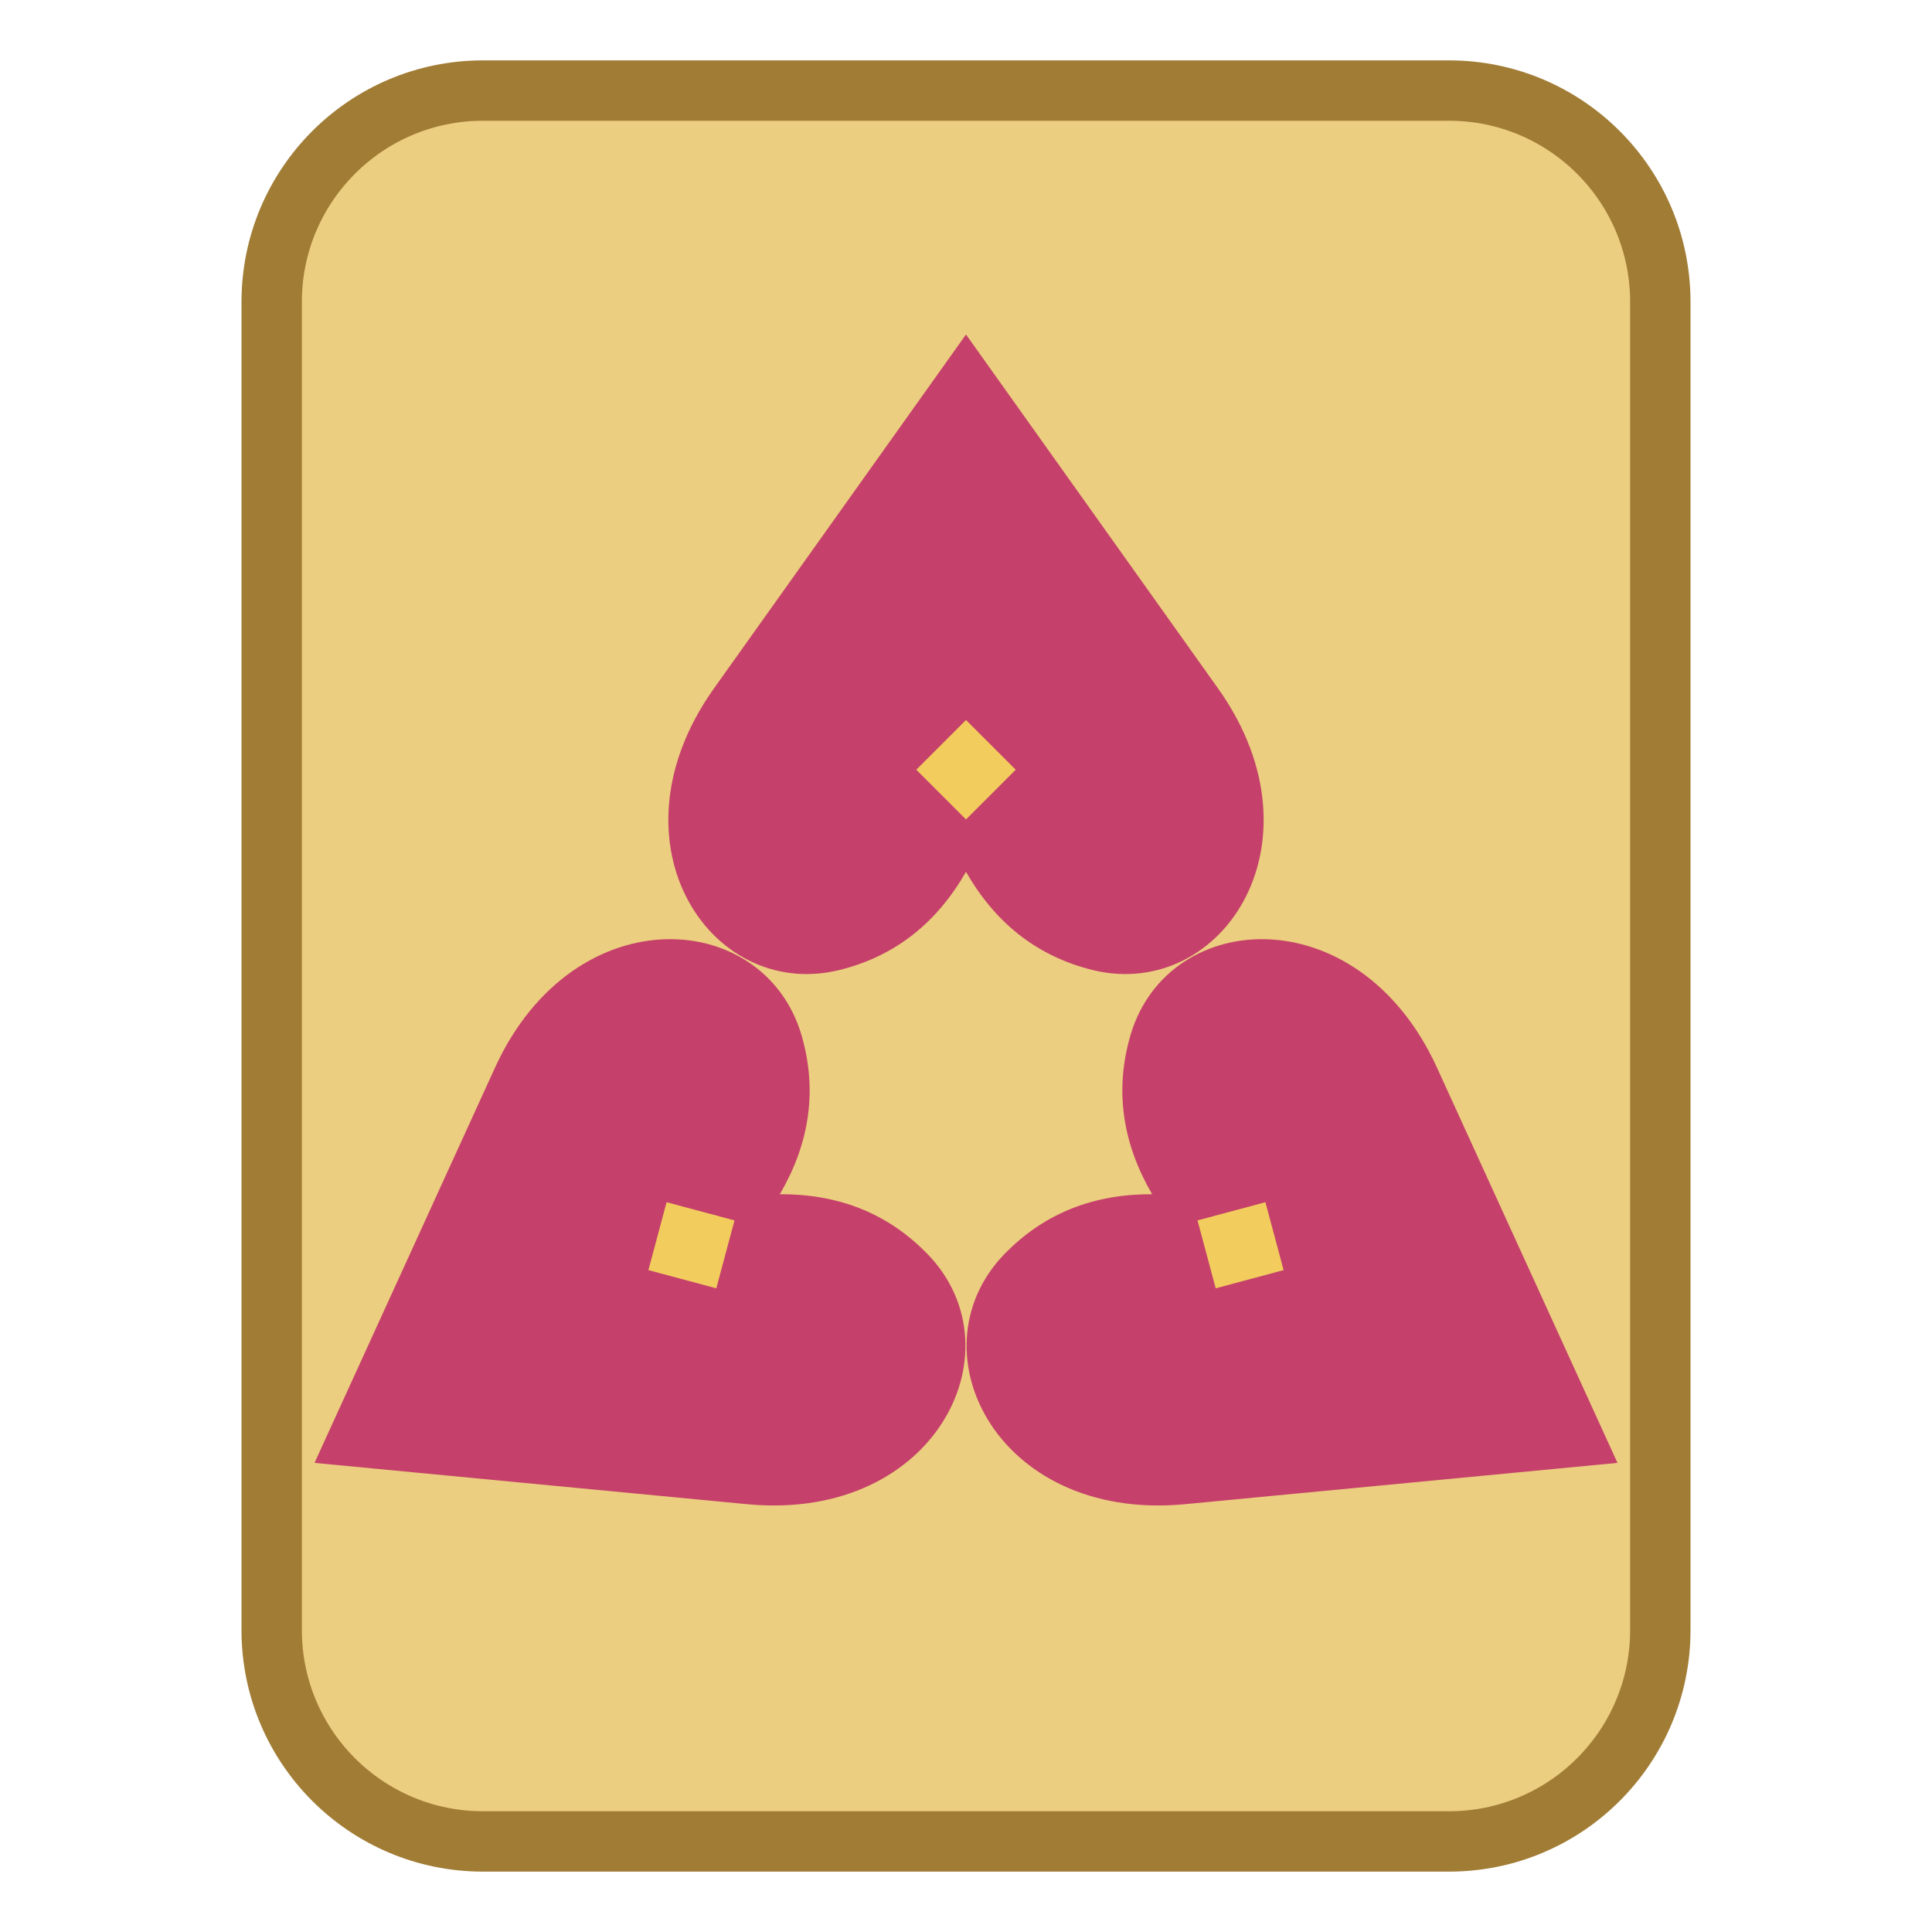
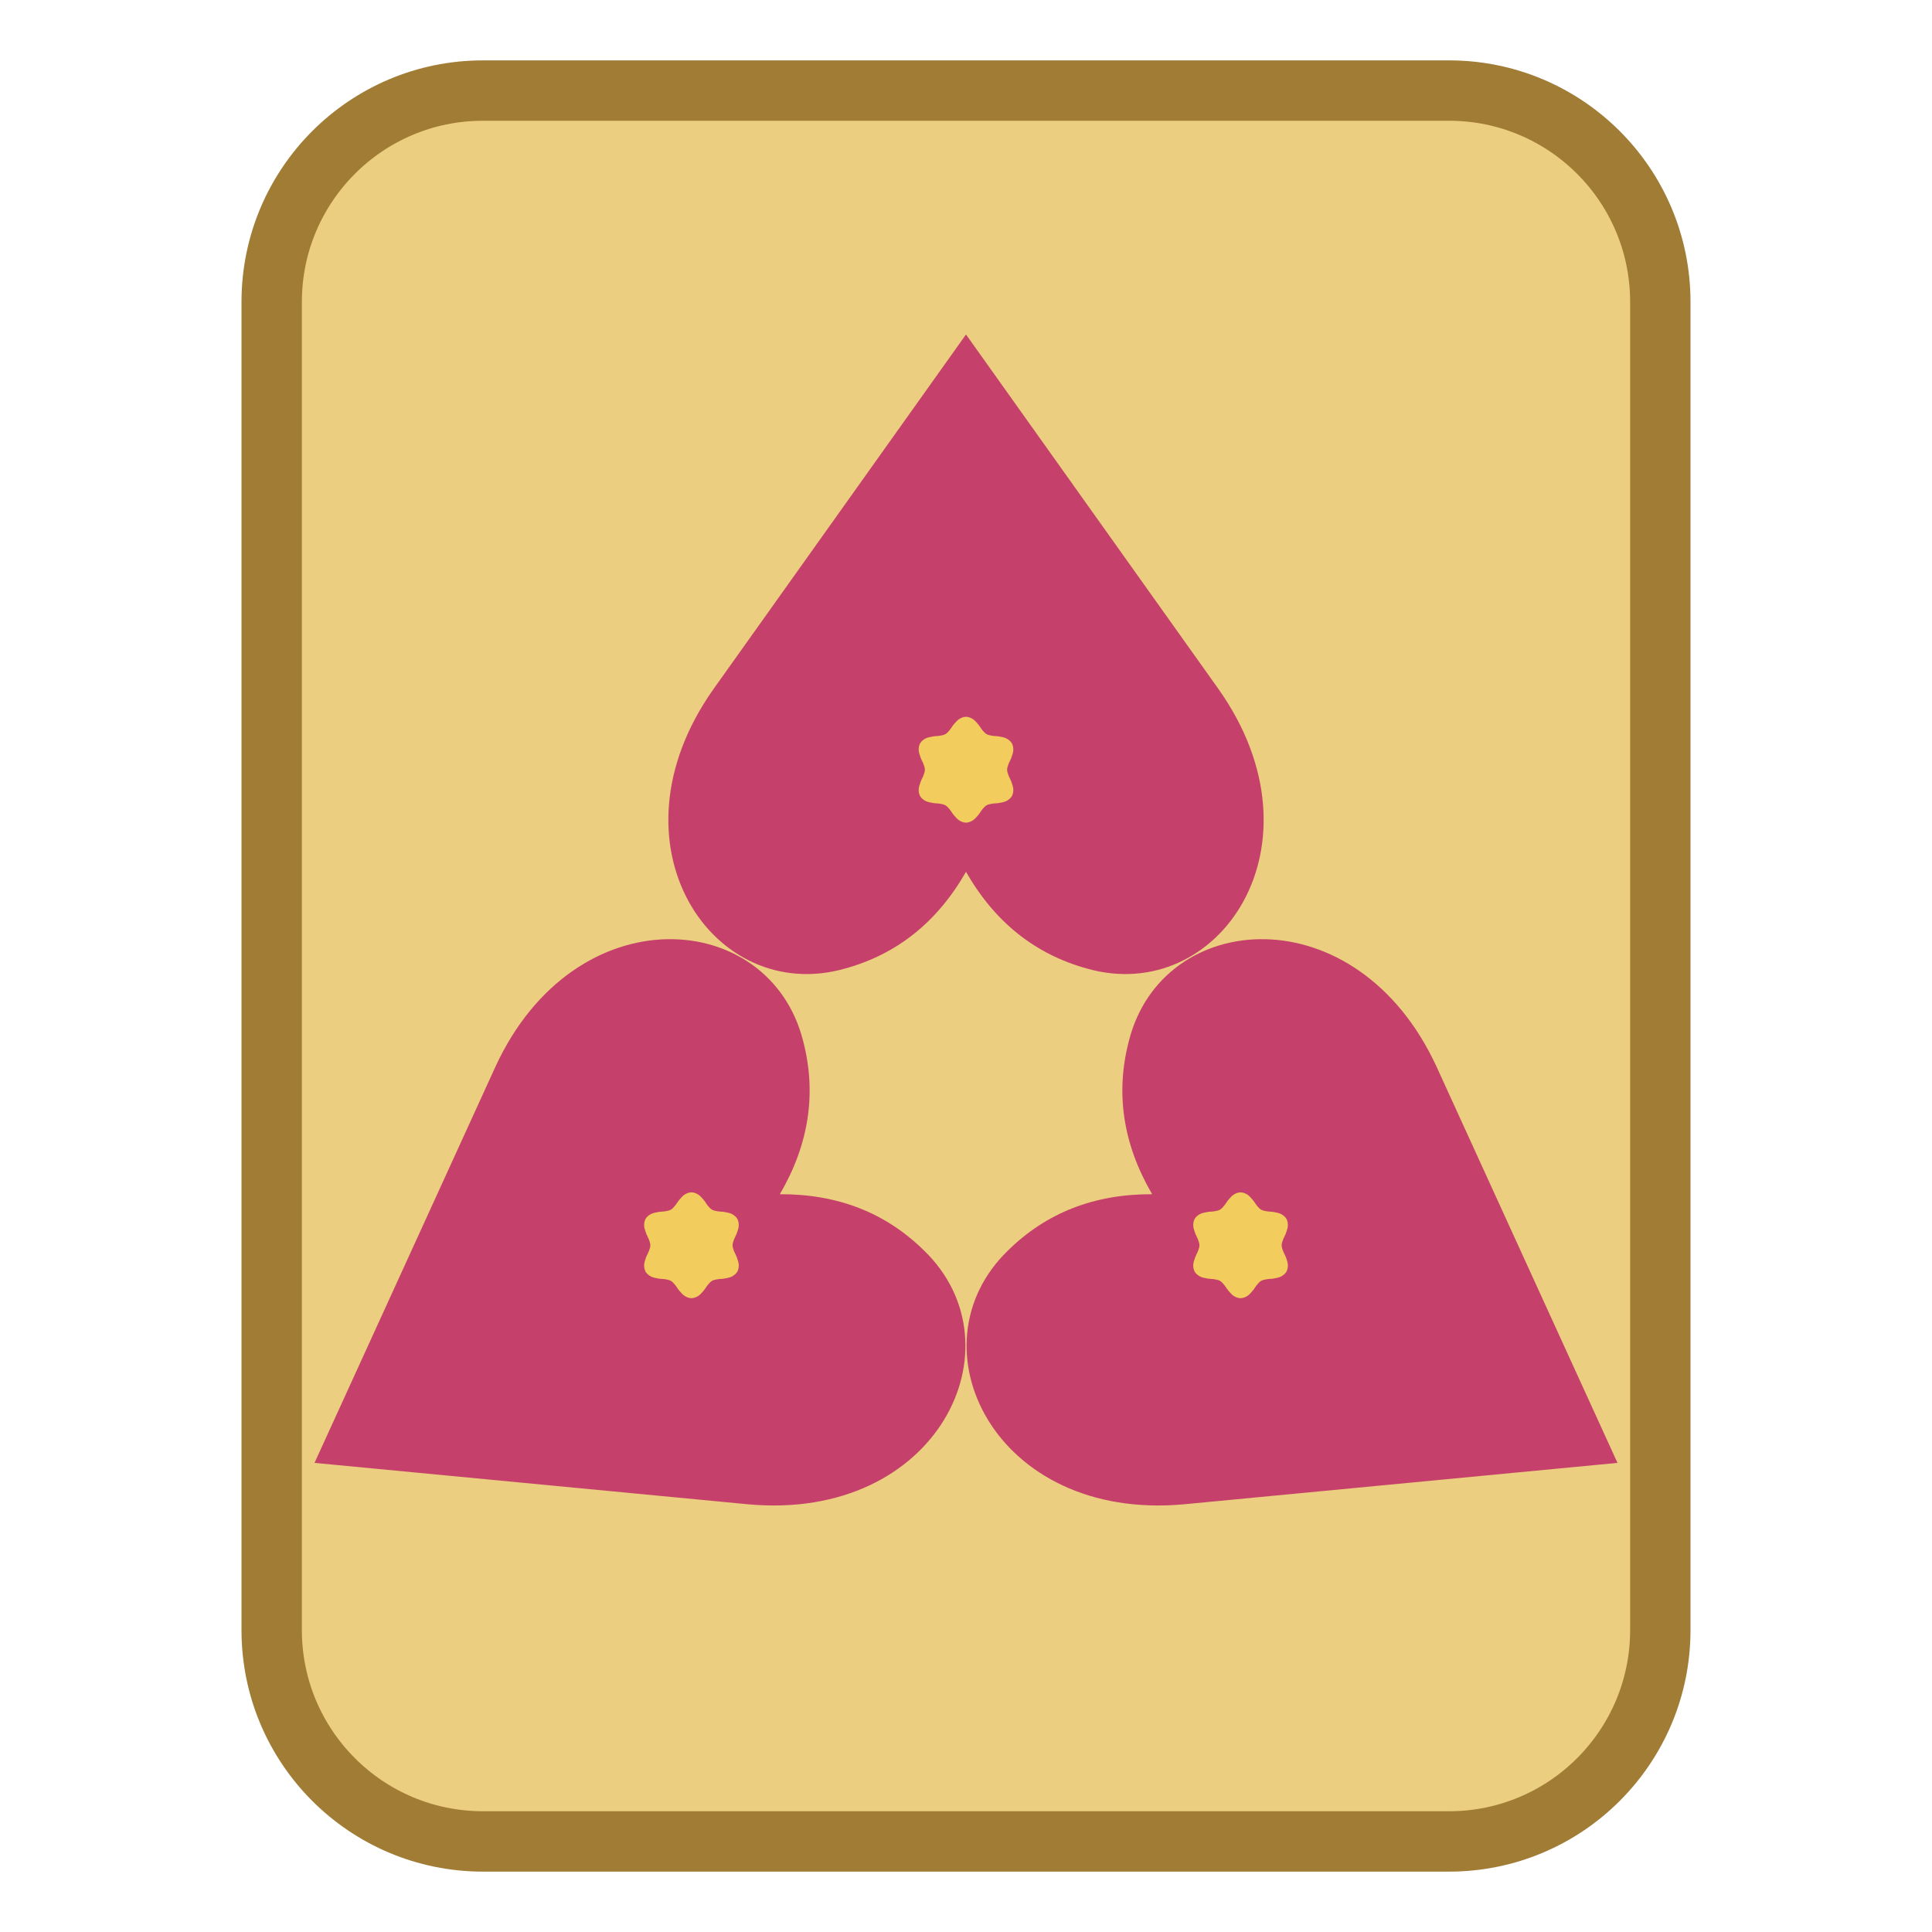
<svg xmlns="http://www.w3.org/2000/svg" viewBox="0 0 64 64" fill="none" role="img" aria-label="向外开花">
  <rect x="9" y="3" width="46" height="58" rx="7" fill="#ECCE80" stroke="#A17C35" stroke-width="2" />
  <g transform="translate(32 36) scale(0.89) translate(-32 -36)">
    <g transform="rotate(0 32 36)">
      <g transform="translate(0 -3) rotate(0 32 29)">
        <path d="M32 11 L41.4 24.2 C45.5 30 41.4 36 36.5 34.6 Q33.6 33.8 32 31 Q30.4 33.8 27.5 34.6 C22.6 36 18.5 30 22.6 24.2 Z" fill="#C5416B" />
-         <path d="M32 25.35 L33.85 27.2 L32 29.05 L30.15 27.2 Z" fill="#F2CD5D" />
+         <path d="M32 28.53C32.083 28.53 32.173 28.564 32.249 28.611C32.324 28.657 32.393 28.74 32.453 28.81C32.513 28.879 32.558 28.966 32.61 29.027C32.662 29.088 32.705 29.14 32.765 29.175C32.825 29.21 32.892 29.221 32.971 29.235C33.049 29.25 33.147 29.245 33.237 29.263C33.328 29.28 33.434 29.298 33.512 29.34C33.59 29.382 33.665 29.443 33.706 29.515C33.748 29.587 33.763 29.682 33.761 29.771C33.758 29.86 33.72 29.96 33.69 30.047C33.66 30.134 33.608 30.216 33.581 30.292C33.554 30.367 33.53 30.431 33.53 30.5C33.53 30.569 33.554 30.633 33.581 30.708C33.608 30.784 33.66 30.866 33.69 30.953C33.72 31.04 33.758 31.14 33.761 31.229C33.763 31.318 33.748 31.413 33.706 31.485C33.665 31.557 33.59 31.618 33.512 31.66C33.434 31.702 33.328 31.72 33.237 31.737C33.147 31.755 33.049 31.75 32.971 31.765C32.892 31.779 32.825 31.79 32.765 31.825C32.705 31.86 32.662 31.912 32.61 31.973C32.558 32.034 32.513 32.121 32.453 32.19C32.393 32.26 32.324 32.343 32.249 32.389C32.173 32.436 32.083 32.47 32 32.47C31.917 32.47 31.827 32.436 31.751 32.389C31.676 32.343 31.607 32.26 31.547 32.19C31.487 32.121 31.442 32.034 31.39 31.973C31.338 31.912 31.295 31.86 31.235 31.825C31.175 31.79 31.108 31.779 31.029 31.765C30.951 31.75 30.853 31.755 30.763 31.737C30.672 31.72 30.566 31.702 30.488 31.66C30.41 31.618 30.335 31.557 30.294 31.485C30.253 31.413 30.237 31.318 30.239 31.229C30.242 31.14 30.28 31.04 30.31 30.953C30.34 30.866 30.392 30.784 30.419 30.708C30.446 30.633 30.47 30.569 30.47 30.5C30.47 30.431 30.446 30.367 30.419 30.292C30.392 30.216 30.34 30.134 30.31 30.047C30.28 29.96 30.242 29.86 30.239 29.771C30.237 29.682 30.253 29.587 30.294 29.515C30.335 29.443 30.41 29.382 30.488 29.34C30.566 29.298 30.672 29.28 30.763 29.263C30.853 29.245 30.951 29.25 31.029 29.235C31.108 29.221 31.175 29.21 31.235 29.175C31.295 29.14 31.338 29.088 31.39 29.027C31.442 28.966 31.487 28.879 31.547 28.81C31.607 28.74 31.676 28.657 31.751 28.611C31.827 28.564 31.917 28.53 32 28.53Z" transform="translate(0 -3.3)" fill="#F2CD5D" />
      </g>
    </g>
    <g transform="rotate(120 32 36)">
      <g transform="translate(0 -3) rotate(0 32 29)">
        <path d="M32 11 L41.4 24.2 C45.5 30 41.4 36 36.5 34.6 Q33.6 33.8 32 31 Q30.4 33.8 27.5 34.6 C22.6 36 18.5 30 22.6 24.2 Z" fill="#C5416B" />
-         <path d="M32 25.35 L33.85 27.2 L32 29.05 L30.15 27.2 Z" fill="#F2CD5D" />
+         <path d="M32 28.53C32.083 28.53 32.173 28.564 32.249 28.611C32.324 28.657 32.393 28.74 32.453 28.81C32.513 28.879 32.558 28.966 32.61 29.027C32.662 29.088 32.705 29.14 32.765 29.175C32.825 29.21 32.892 29.221 32.971 29.235C33.049 29.25 33.147 29.245 33.237 29.263C33.328 29.28 33.434 29.298 33.512 29.34C33.59 29.382 33.665 29.443 33.706 29.515C33.748 29.587 33.763 29.682 33.761 29.771C33.758 29.86 33.72 29.96 33.69 30.047C33.66 30.134 33.608 30.216 33.581 30.292C33.554 30.367 33.53 30.431 33.53 30.5C33.53 30.569 33.554 30.633 33.581 30.708C33.608 30.784 33.66 30.866 33.69 30.953C33.72 31.04 33.758 31.14 33.761 31.229C33.763 31.318 33.748 31.413 33.706 31.485C33.665 31.557 33.59 31.618 33.512 31.66C33.434 31.702 33.328 31.72 33.237 31.737C33.147 31.755 33.049 31.75 32.971 31.765C32.892 31.779 32.825 31.79 32.765 31.825C32.705 31.86 32.662 31.912 32.61 31.973C32.558 32.034 32.513 32.121 32.453 32.19C32.393 32.26 32.324 32.343 32.249 32.389C32.173 32.436 32.083 32.47 32 32.47C31.917 32.47 31.827 32.436 31.751 32.389C31.676 32.343 31.607 32.26 31.547 32.19C31.487 32.121 31.442 32.034 31.39 31.973C31.338 31.912 31.295 31.86 31.235 31.825C31.175 31.79 31.108 31.779 31.029 31.765C30.951 31.75 30.853 31.755 30.763 31.737C30.672 31.72 30.566 31.702 30.488 31.66C30.41 31.618 30.335 31.557 30.294 31.485C30.253 31.413 30.237 31.318 30.239 31.229C30.242 31.14 30.28 31.04 30.31 30.953C30.34 30.866 30.392 30.784 30.419 30.708C30.446 30.633 30.47 30.569 30.47 30.5C30.47 30.431 30.446 30.367 30.419 30.292C30.392 30.216 30.34 30.134 30.31 30.047C30.28 29.96 30.242 29.86 30.239 29.771C30.237 29.682 30.253 29.587 30.294 29.515C30.335 29.443 30.41 29.382 30.488 29.34C30.566 29.298 30.672 29.28 30.763 29.263C30.853 29.245 30.951 29.25 31.029 29.235C31.108 29.221 31.175 29.21 31.235 29.175C31.295 29.14 31.338 29.088 31.39 29.027C31.442 28.966 31.487 28.879 31.547 28.81C31.607 28.74 31.676 28.657 31.751 28.611C31.827 28.564 31.917 28.53 32 28.53Z" transform="translate(0 -3.3)" fill="#F2CD5D" />
      </g>
    </g>
    <g transform="rotate(240 32 36)">
      <g transform="translate(0 -3) rotate(0 32 29)">
        <path d="M32 11 L41.4 24.2 C45.5 30 41.4 36 36.5 34.6 Q33.6 33.8 32 31 Q30.4 33.8 27.5 34.6 C22.6 36 18.5 30 22.6 24.2 Z" fill="#C5416B" />
-         <path d="M32 25.35 L33.85 27.2 L32 29.05 L30.15 27.2 Z" fill="#F2CD5D" />
+         <path d="M32 28.53C32.083 28.53 32.173 28.564 32.249 28.611C32.324 28.657 32.393 28.74 32.453 28.81C32.513 28.879 32.558 28.966 32.61 29.027C32.662 29.088 32.705 29.14 32.765 29.175C32.825 29.21 32.892 29.221 32.971 29.235C33.049 29.25 33.147 29.245 33.237 29.263C33.328 29.28 33.434 29.298 33.512 29.34C33.59 29.382 33.665 29.443 33.706 29.515C33.748 29.587 33.763 29.682 33.761 29.771C33.758 29.86 33.72 29.96 33.69 30.047C33.66 30.134 33.608 30.216 33.581 30.292C33.554 30.367 33.53 30.431 33.53 30.5C33.53 30.569 33.554 30.633 33.581 30.708C33.608 30.784 33.66 30.866 33.69 30.953C33.72 31.04 33.758 31.14 33.761 31.229C33.763 31.318 33.748 31.413 33.706 31.485C33.665 31.557 33.59 31.618 33.512 31.66C33.434 31.702 33.328 31.72 33.237 31.737C33.147 31.755 33.049 31.75 32.971 31.765C32.892 31.779 32.825 31.79 32.765 31.825C32.705 31.86 32.662 31.912 32.61 31.973C32.558 32.034 32.513 32.121 32.453 32.19C32.393 32.26 32.324 32.343 32.249 32.389C32.173 32.436 32.083 32.47 32 32.47C31.917 32.47 31.827 32.436 31.751 32.389C31.676 32.343 31.607 32.26 31.547 32.19C31.487 32.121 31.442 32.034 31.39 31.973C31.338 31.912 31.295 31.86 31.235 31.825C31.175 31.79 31.108 31.779 31.029 31.765C30.951 31.75 30.853 31.755 30.763 31.737C30.672 31.72 30.566 31.702 30.488 31.66C30.41 31.618 30.335 31.557 30.294 31.485C30.253 31.413 30.237 31.318 30.239 31.229C30.242 31.14 30.28 31.04 30.31 30.953C30.34 30.866 30.392 30.784 30.419 30.708C30.446 30.633 30.47 30.569 30.47 30.5C30.47 30.431 30.446 30.367 30.419 30.292C30.392 30.216 30.34 30.134 30.31 30.047C30.28 29.96 30.242 29.86 30.239 29.771C30.237 29.682 30.253 29.587 30.294 29.515C30.335 29.443 30.41 29.382 30.488 29.34C30.566 29.298 30.672 29.28 30.763 29.263C30.853 29.245 30.951 29.25 31.029 29.235C31.108 29.221 31.175 29.21 31.235 29.175C31.295 29.14 31.338 29.088 31.39 29.027C31.442 28.966 31.487 28.879 31.547 28.81C31.607 28.74 31.676 28.657 31.751 28.611C31.827 28.564 31.917 28.53 32 28.53Z" transform="translate(0 -3.3)" fill="#F2CD5D" />
      </g>
    </g>
  </g>
</svg>
